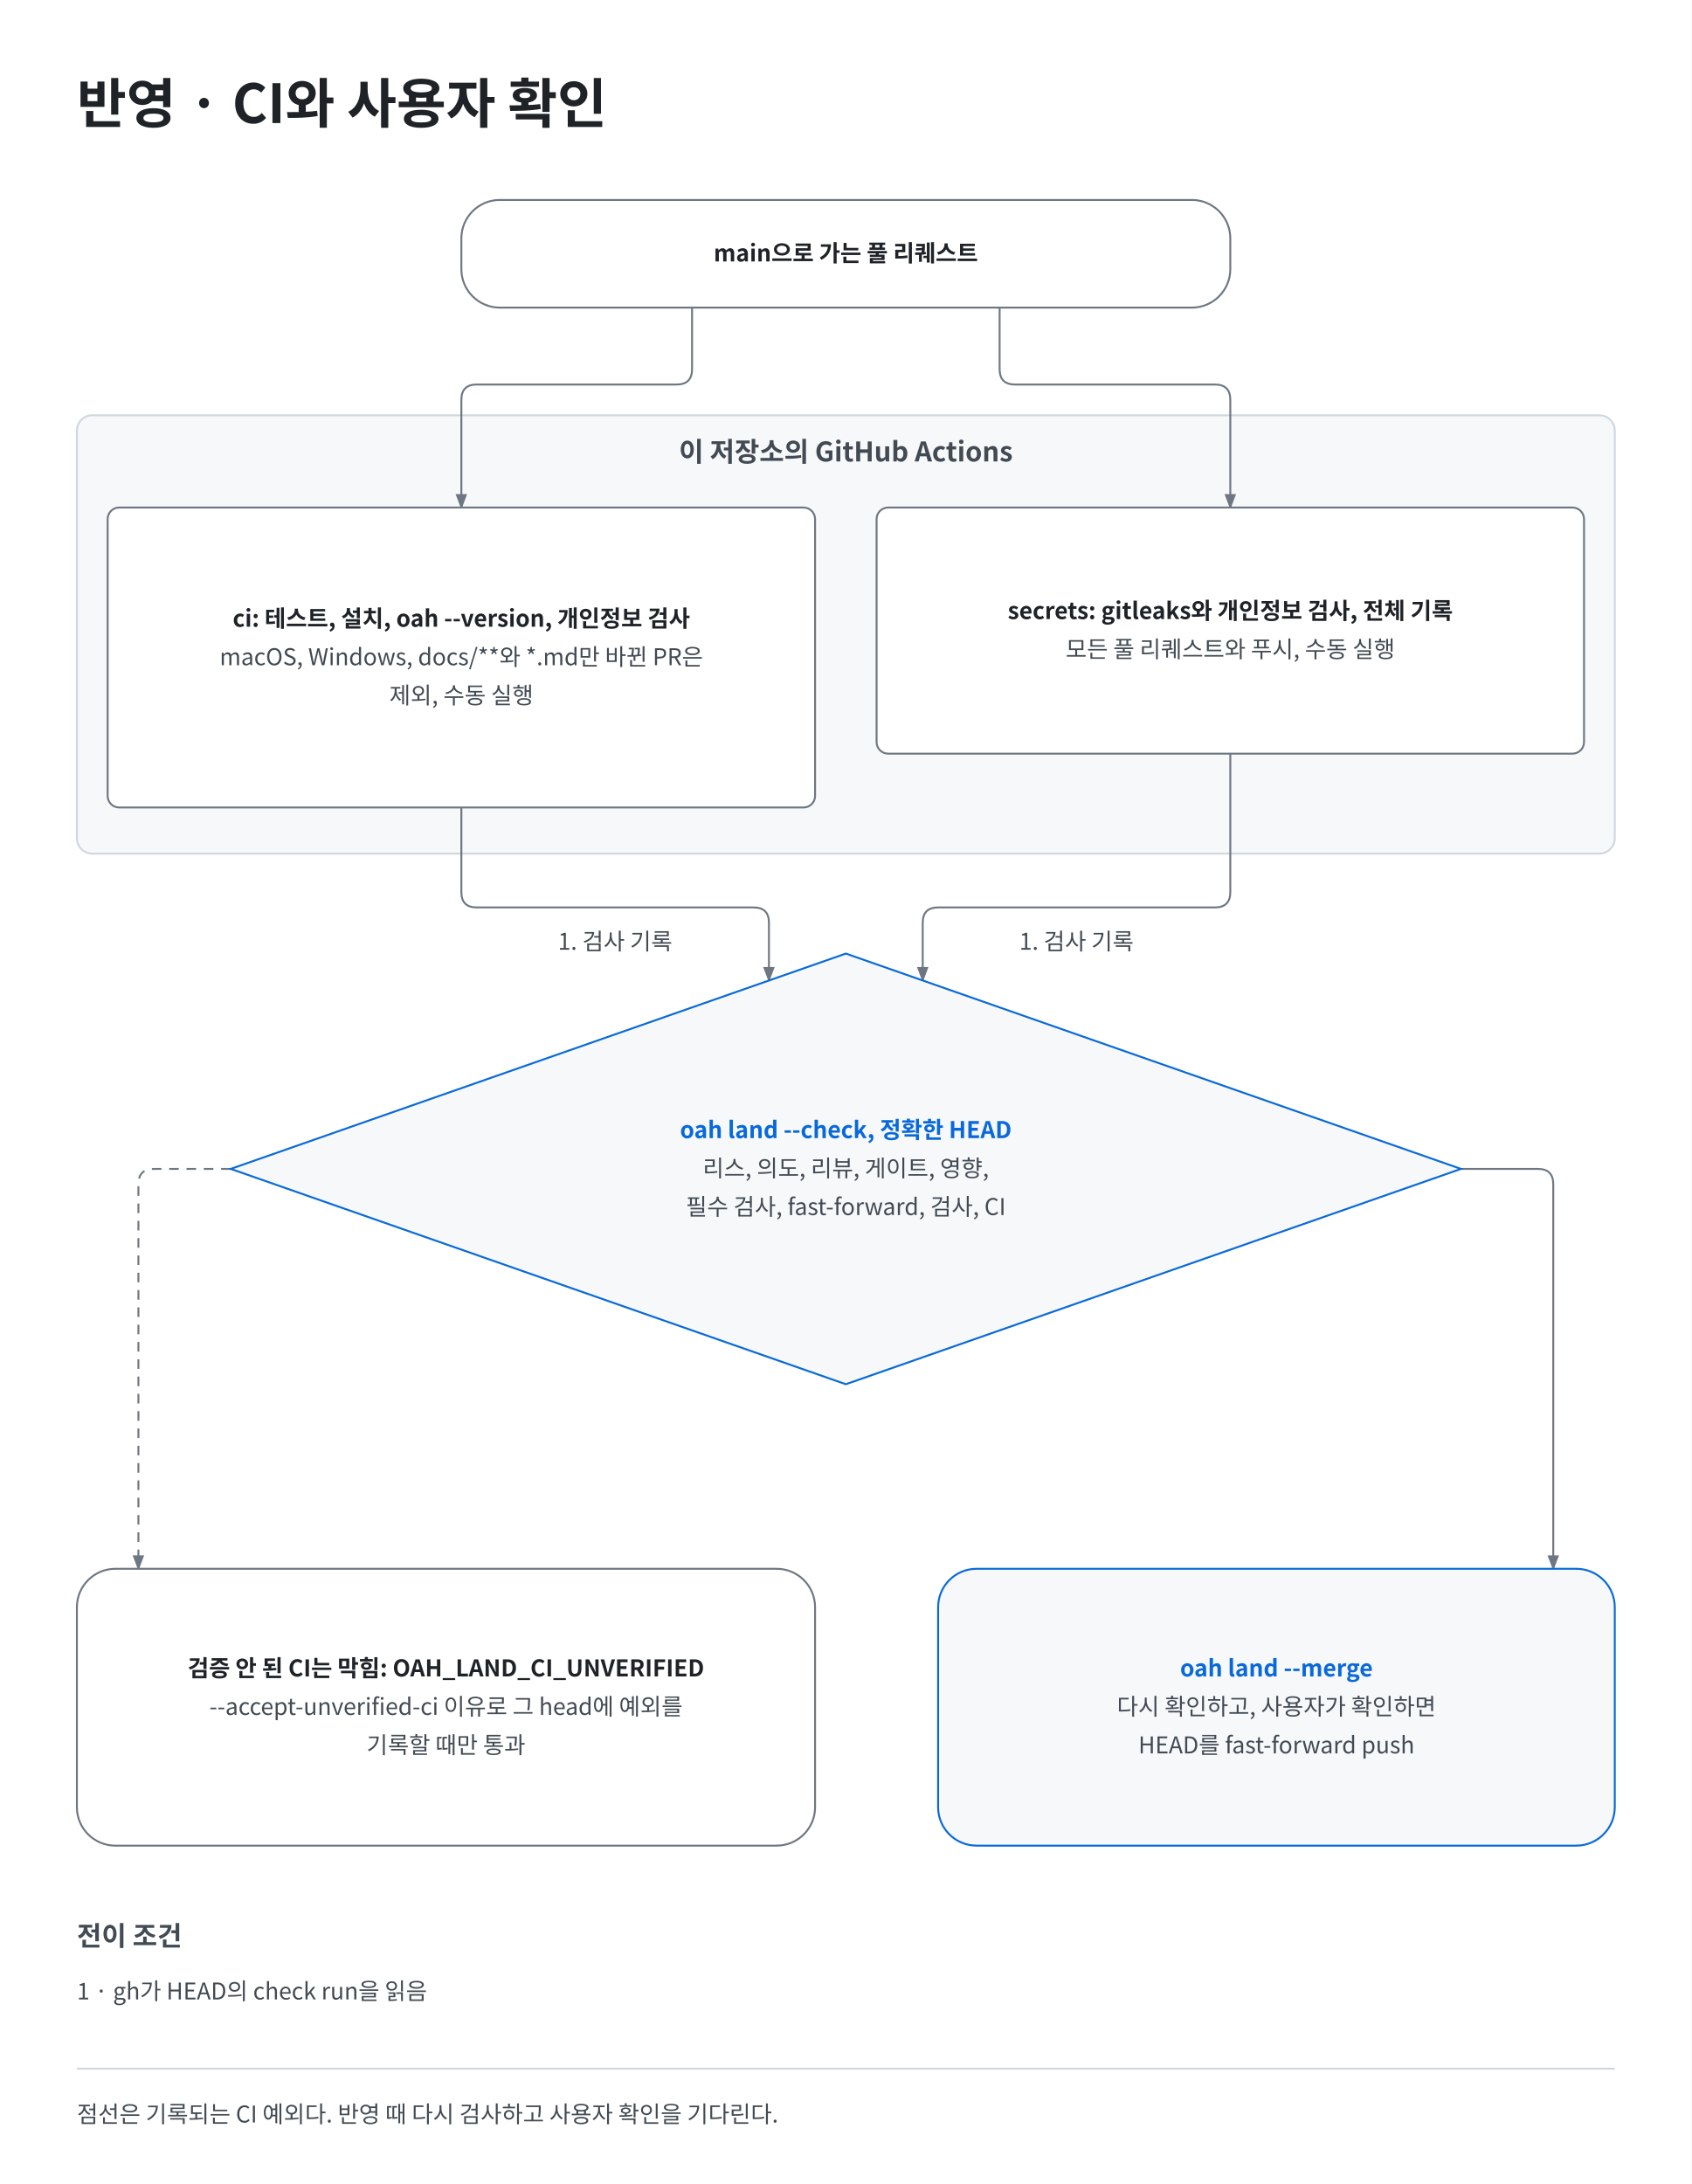
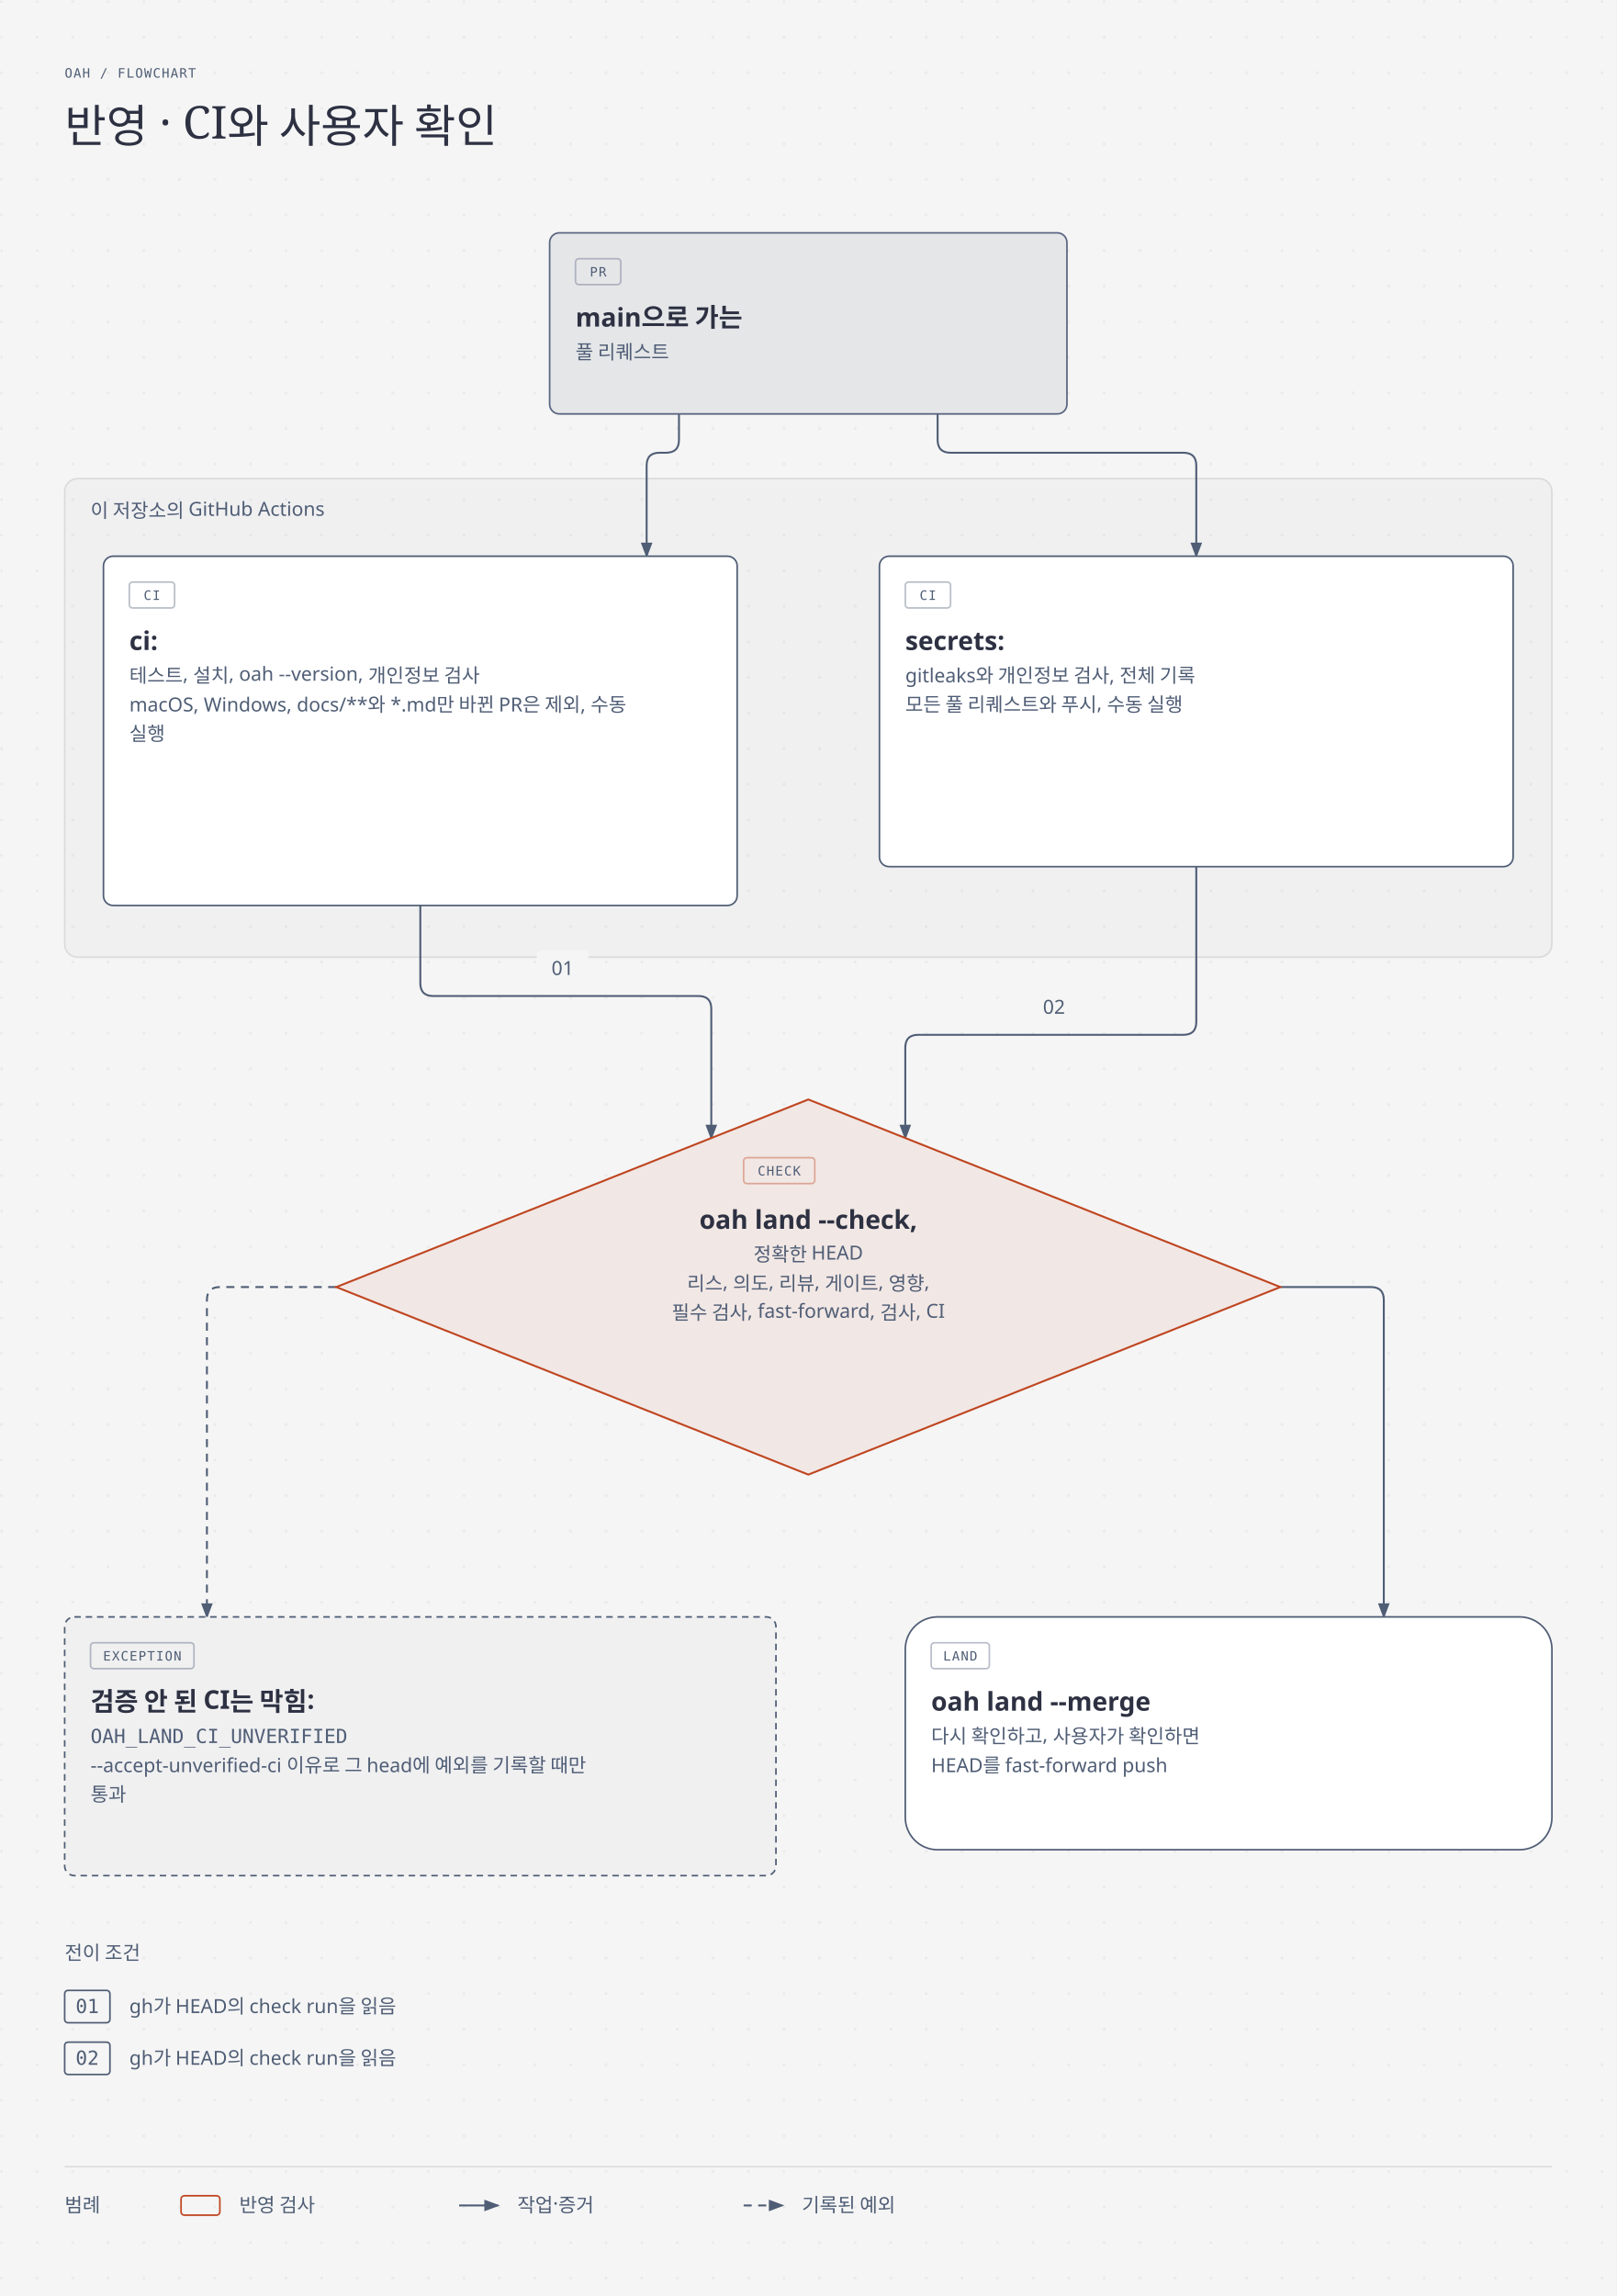
- <svg xmlns="http://www.w3.org/2000/svg" viewBox="0 0 880 1136" role="img" aria-labelledby="concepts-landing-checks-ko-light-title concepts-landing-checks-ko-light-desc" data-source-diagram="5" id="concepts-landing-checks-ko-light-root">
+ <svg xmlns="http://www.w3.org/2000/svg" viewBox="0 0 1000 1420" role="img" aria-labelledby="concepts-landing-checks-ko-light-title concepts-landing-checks-ko-light-desc" data-diagram-type="Flowchart" data-size="fit" id="concepts-landing-checks-ko-light-root">
  <defs>
-     <style>#concepts-landing-checks-ko-light-root { font-family: "Apple SD Gothic Neo", "Malgun Gothic", "Noto Sans KR", "Noto Sans CJK KR", system-ui, -apple-system, "Segoe UI", sans-serif; color: #1f2328; }
+     <style>#concepts-landing-checks-ko-light-root { font-family: "Geist", "Noto Sans KR", "Apple SD Gothic Neo", "Malgun Gothic", system-ui, sans-serif; color: #2d3142; }
      #concepts-landing-checks-ko-light-root .diagram-container { width: 100%; overflow-x: auto; }
-       #concepts-landing-checks-ko-light-root .title { font-size: 28px; font-weight: 600; }
-       #concepts-landing-checks-ko-light-root .group { font-size: 14px; font-weight: 600; }
-       #concepts-landing-checks-ko-light-root .node { font-size: 12px; font-weight: 600; }
-       #concepts-landing-checks-ko-light-root .label { font-size: 12px; font-weight: 400; }
-       #concepts-landing-checks-ko-light-root .arrow-label { font-family: "Apple SD Gothic Neo", "Malgun Gothic", "Noto Sans KR", "Noto Sans CJK KR", system-ui, -apple-system, "Segoe UI", sans-serif; font-size: 12px; font-weight: 500; }
+       #concepts-landing-checks-ko-light-root text { font-family: "Geist", "Noto Sans KR", "Apple SD Gothic Neo", "Malgun Gothic", system-ui, sans-serif; fill: #2d3142; }
+       #concepts-landing-checks-ko-light-root .title { font-family: "Instrument Serif", "Noto Serif KR", "Batang", serif; font-size: 28px; font-weight: 400; }
+       #concepts-landing-checks-ko-light-root .node { font-size: 16px; font-weight: 600; }
+       #concepts-landing-checks-ko-light-root .sub { font-family: "Geist", "Noto Sans KR", "Apple SD Gothic Neo", "Malgun Gothic", system-ui, sans-serif; font-size: 12px; font-weight: 400; fill: #4f5d75; }
+       #concepts-landing-checks-ko-light-root .technical { font-family: "Geist Mono", ui-monospace, "SFMono-Regular", Consolas, monospace; }
+       #concepts-landing-checks-ko-light-root .label { font-size: 12px; font-family: "Geist Mono", ui-monospace, "SFMono-Regular", Consolas, monospace; font-weight: 400; fill: #4f5d75; }
+       #concepts-landing-checks-ko-light-root .prose { font-size: 12px; font-weight: 400; fill: #4f5d75; }
+       #concepts-landing-checks-ko-light-root .zone-label { font-size: 12px; font-family: "Geist", "Noto Sans KR", "Apple SD Gothic Neo", "Malgun Gothic", system-ui, sans-serif; font-weight: 500; fill: #4f5d75; }
+       #concepts-landing-checks-ko-light-root .arrow-label { font-size: 12px; font-family: "Geist", "Noto Sans KR", "Apple SD Gothic Neo", "Malgun Gothic", system-ui, sans-serif; font-weight: 500; fill: #4f5d75; }
+       #concepts-landing-checks-ko-light-root .tag { font-family: "Geist Mono", ui-monospace, "SFMono-Regular", Consolas, monospace; font-size: 8px; font-weight: 500; letter-spacing: .08em; fill: #4f5d75; }
+       #concepts-landing-checks-ko-light-root .ghost { font-family: "Geist Mono", ui-monospace, "SFMono-Regular", Consolas, monospace; font-size: 32px; font-weight: 600; fill: #2d3142; opacity: .06; }
      @media print {
#concepts-landing-checks-ko-light-root .diagram-container { overflow-x: visible; }
}</style>
+     <pattern id="concepts-landing-checks-ko-light-dots" width="22" height="22" patternUnits="userSpaceOnUse">
+       <circle cx="1" cy="1" r="0.9" fill="#2d3142" fill-opacity=".10" />
+     </pattern>
    <marker id="concepts-landing-checks-ko-light-arrow" markerWidth="8" markerHeight="6" refX="7" refY="3" orient="auto">
-       <polygon points="0 0, 8 3, 0 6" fill="#6e7781" />
+       <polygon points="0 0, 8 3, 0 6" fill="#4f5d75" />
    </marker>
    <marker id="concepts-landing-checks-ko-light-arrow-accent" markerWidth="8" markerHeight="6" refX="7" refY="3" orient="auto">
-       <polygon points="0 0, 8 3, 0 6" fill="#1a7f37" />
+       <polygon points="0 0, 8 3, 0 6" fill="#bf4520" />
    </marker>
    <marker id="concepts-landing-checks-ko-light-arrow-link" markerWidth="8" markerHeight="6" refX="7" refY="3" orient="auto">
-       <polygon points="0 0, 8 3, 0 6" fill="#0969da" />
+       <polygon points="0 0, 8 3, 0 6" fill="#2e5aa8" />
    </marker>
  </defs>
-   <rect x="0" y="0" width="880" height="1136" rx="0" fill="#ffffff" />
-   <text x="40" y="64" class="title" text-anchor="start" fill="#1f2328">반영 · CI와 사용자 확인</text>
-   <g data-container-id="actions">
-     <rect x="40" y="216" width="800" height="228" rx="8" fill="#f6f8fa" stroke="#d0d7de" stroke-width="1" />
-     <text x="440.0" y="240" class="group" text-anchor="middle" fill="#424a53">이 저장소의 GitHub Actions</text>
+   <rect width="1000" height="1420" fill="#f5f5f5" />
+   <rect width="1000" height="1420" fill="url(#concepts-landing-checks-ko-light-dots)" opacity=".55" />
+   <text x="40" y="48" class="tag" text-anchor="start">OAH / FLOWCHART</text>
+   <text x="40" y="88" class="title" text-anchor="start">반영 · CI와 사용자 확인</text>
+   <rect x="40" y="296" width="920" height="296" rx="8" fill="#2d3142" stroke="#2d3142" stroke-width="1" data-group-id="actions" fill-opacity=".02" stroke-opacity=".12" />
+   <text x="56" y="320" class="zone-label" text-anchor="start">이 저장소의 GitHub Actions</text>
+   <path d="M 420,256 L 420,272 Q 420,280 412,280 L 408,280 Q 400,280 400,288 L 400,344" data-edge-id="e6" data-from="pr" data-to="tests" data-label="" fill="none" stroke="#4f5d75" stroke-width="1.2" marker-end="url(#concepts-landing-checks-ko-light-arrow)" />
+   <path d="M 580,256 L 580,272 Q 580,280 588,280 L 732,280 Q 740,280 740,288 L 740,344" data-edge-id="e7" data-from="pr" data-to="secrets" data-label="" fill="none" stroke="#4f5d75" stroke-width="1.2" marker-end="url(#concepts-landing-checks-ko-light-arrow)" />
+   <path d="M 260,560 L 260,608 Q 260,616 268,616 L 432,616 Q 440,616 440,624 L 440,704" data-edge-id="e8" data-from="tests" data-to="land" data-label="gh가 HEAD의 check run을 읽음" fill="none" stroke="#4f5d75" stroke-width="1.2" marker-end="url(#concepts-landing-checks-ko-light-arrow)" />
+   <path d="M 740,536 L 740,632 Q 740,640 732,640 L 568,640 Q 560,640 560,648 L 560,704" data-edge-id="e9" data-from="secrets" data-to="land" data-label="gh가 HEAD의 check run을 읽음" fill="none" stroke="#4f5d75" stroke-width="1.2" marker-end="url(#concepts-landing-checks-ko-light-arrow)" />
+   <path d="M 208,796 L 136,796 Q 128,796 128,804 L 128,1000" data-edge-id="e10" data-from="land" data-to="exc" data-label="" fill="none" stroke="#4f5d75" stroke-width="1.2" stroke-dasharray="5,4" marker-end="url(#concepts-landing-checks-ko-light-arrow)" />
+   <path d="M 792,796 L 848,796 Q 856,796 856,804 L 856,1000" data-edge-id="e11" data-from="land" data-to="landed" data-label="" fill="none" stroke="#4f5d75" stroke-width="1.2" marker-end="url(#concepts-landing-checks-ko-light-arrow)" />
+   <rect x="332" y="588" width="32" height="20" rx="2" fill="#f5f5f5" />
+   <text x="348" y="603" class="arrow-label" text-anchor="middle">01</text>
+   <rect x="636" y="612" width="32" height="20" rx="2" fill="#f5f5f5" />
+   <text x="652" y="627" class="arrow-label" text-anchor="middle">02</text>
+   <g data-node-id="pr" data-source-label="main으로 가는 풀 리퀘스트">
+     <rect x="340" y="144" width="320" height="112" rx="6" fill="#f5f5f5" />
+     <rect x="340" y="144" width="320" height="112" rx="6" fill="#4f5d75" stroke="#5a6580" stroke-width="1" fill-opacity=".10" />
+     <g aria-hidden="true">
+       <rect x="356" y="160" width="28" height="16" rx="2" fill="none" stroke="#5a6580" stroke-width="1" stroke-opacity=".4" />
+       <text x="370" y="171" class="tag" text-anchor="middle">PR</text>
+     </g>
+     <text x="356" y="202" class="node" text-anchor="start">main으로 가는</text>
+     <text x="356" y="222" class="sub" text-anchor="start">풀 리퀘스트</text>
  </g>
-   <path d="M 360,160 L 360,192 Q 360,200 352,200 L 248,200 Q 240,200 240,208 L 240,264" data-edge-id="e6" data-from="pr" data-to="tests" data-label="" fill="none" stroke="#6e7781" stroke-width="1" marker-end="url(#concepts-landing-checks-ko-light-arrow)" />
-   <path d="M 520,160 L 520,192 Q 520,200 528,200 L 632,200 Q 640,200 640,208 L 640,264" data-edge-id="e7" data-from="pr" data-to="secrets" data-label="" fill="none" stroke="#6e7781" stroke-width="1" marker-end="url(#concepts-landing-checks-ko-light-arrow)" />
-   <path d="M 240,420 L 240,464 Q 240,472 248,472 L 392,472 Q 400,472 400,480 L 400,510" data-edge-id="e8" data-from="tests" data-to="land" data-label="gh가 HEAD의 check run을 읽음" fill="none" stroke="#6e7781" stroke-width="1" marker-end="url(#concepts-landing-checks-ko-light-arrow)" />
-   <path d="M 640,392 L 640,464 Q 640,472 632,472 L 488,472 Q 480,472 480,480 L 480,510" data-edge-id="e9" data-from="secrets" data-to="land" data-label="gh가 HEAD의 check run을 읽음" fill="none" stroke="#6e7781" stroke-width="1" marker-end="url(#concepts-landing-checks-ko-light-arrow)" />
-   <path d="M 120,608 L 80,608 Q 72,608 72,616 L 72,816" data-edge-id="e10" data-from="land" data-to="exc" data-label="" fill="none" stroke="#6e7781" stroke-width="1" stroke-dasharray="5,4" marker-end="url(#concepts-landing-checks-ko-light-arrow)" />
-   <path d="M 760,608 L 800,608 Q 808,608 808,616 L 808,816" data-edge-id="e11" data-from="land" data-to="landed" data-label="" fill="none" stroke="#6e7781" stroke-width="1" marker-end="url(#concepts-landing-checks-ko-light-arrow)" />
-   <rect x="256" y="480" width="128" height="20" rx="2" fill="#ffffff" />
-   <text x="320.0" y="494" class="arrow-label" text-anchor="middle" fill="#424a53">1. 검사 기록</text>
-   <rect x="496" y="480" width="128" height="20" rx="2" fill="#ffffff" />
-   <text x="560.0" y="494" class="arrow-label" text-anchor="middle" fill="#424a53">1. 검사 기록</text>
-   <g data-node-id="pr" data-source-label="main으로 가는 풀 리퀘스트">
-     <rect x="240" y="104" width="400" height="56" rx="20" fill="#ffffff" stroke="#6e7781" stroke-width="1" />
-     <text x="440.0" y="136.0" class="node" text-anchor="middle" fill="#1f2328">main으로 가는 풀 리퀘스트</text>
+   <g data-node-id="tests" data-source-label="ci: 테스트, 설치, oah --version, 개인정보 검사 macOS, Windows, docs/**와 *.md만 바뀐 PR은 제외, 수동 실행" data-parent="actions">
+     <rect x="64" y="344" width="392" height="216" rx="6" fill="#f5f5f5" />
+     <rect x="64" y="344" width="392" height="216" rx="6" fill="#ffffff" stroke="#4f5d75" stroke-width="1" />
+     <g aria-hidden="true">
+       <rect x="80" y="360" width="28" height="16" rx="2" fill="none" stroke="#4f5d75" stroke-width="1" stroke-opacity=".4" />
+       <text x="94" y="371" class="tag" text-anchor="middle">CI</text>
+     </g>
+     <text x="80" y="402" class="node" text-anchor="start">ci:</text>
+     <text x="80" y="422" class="sub" text-anchor="start">테스트, 설치, oah --version, 개인정보 검사</text>
+     <text x="80" y="440" class="sub" text-anchor="start">macOS, Windows, docs/**와 *.md만 바뀐 PR은 제외, 수동</text>
+     <text x="80" y="458" class="sub" text-anchor="start">실행</text>
  </g>
-   <g data-node-id="tests" data-parent="actions" data-source-label="ci: 테스트, 설치, oah --version, 개인정보 검사 macOS, Windows, docs/**와 *.md만 바뀐 PR은 제외, 수동 실행">
-     <rect x="56" y="264" width="368" height="156" rx="6" fill="#ffffff" stroke="#6e7781" stroke-width="1" />
-     <text x="240.0" y="326.0" class="node" text-anchor="middle" fill="#1f2328">ci: 테스트, 설치, oah --version, 개인정보 검사</text>
-     <text x="240.0" y="346.0" class="label" text-anchor="middle" fill="#424a53">macOS, Windows, docs/**와 *.md만 바뀐 PR은</text>
-     <text x="240.0" y="366.0" class="label" text-anchor="middle" fill="#424a53">제외, 수동 실행</text>
-   </g>
-   <g data-node-id="secrets" data-parent="actions" data-source-label="secrets: gitleaks와 개인정보 검사, 전체 기록 모든 풀 리퀘스트와 푸시, 수동 실행">
-     <rect x="456" y="264" width="368" height="128" rx="6" fill="#ffffff" stroke="#6e7781" stroke-width="1" />
-     <text x="640.0" y="322.0" class="node" text-anchor="middle" fill="#1f2328">secrets: gitleaks와 개인정보 검사, 전체 기록</text>
-     <text x="640.0" y="342.0" class="label" text-anchor="middle" fill="#424a53">모든 풀 리퀘스트와 푸시, 수동 실행</text>
+   <g data-node-id="secrets" data-source-label="secrets: gitleaks와 개인정보 검사, 전체 기록 모든 풀 리퀘스트와 푸시, 수동 실행" data-parent="actions">
+     <rect x="544" y="344" width="392" height="192" rx="6" fill="#f5f5f5" />
+     <rect x="544" y="344" width="392" height="192" rx="6" fill="#ffffff" stroke="#4f5d75" stroke-width="1" />
+     <g aria-hidden="true">
+       <rect x="560" y="360" width="28" height="16" rx="2" fill="none" stroke="#4f5d75" stroke-width="1" stroke-opacity=".4" />
+       <text x="574" y="371" class="tag" text-anchor="middle">CI</text>
+     </g>
+     <text x="560" y="402" class="node" text-anchor="start">secrets:</text>
+     <text x="560" y="422" class="sub" text-anchor="start">gitleaks와 개인정보 검사, 전체 기록</text>
+     <text x="560" y="440" class="sub" text-anchor="start">모든 풀 리퀘스트와 푸시, 수동 실행</text>
  </g>
  <g data-node-id="land" data-source-label="oah land --check, 정확한 HEAD 리스, 의도, 리뷰, 게이트, 영향, 필수 검사, fast-forward, 검사, CI">
-     <polygon points="440.0,496 760,608.0 440.0,720 120,608.0" fill="#f6f8fa" stroke="#0969da" stroke-width="1" />
-     <text x="440.0" y="592.0" class="node" text-anchor="middle" fill="#0969da">oah land --check, 정확한 HEAD</text>
-     <text x="440.0" y="612.0" class="label" text-anchor="middle" fill="#424a53">리스, 의도, 리뷰, 게이트, 영향,</text>
-     <text x="440.0" y="632.0" class="label" text-anchor="middle" fill="#424a53">필수 검사, fast-forward, 검사, CI</text>
+     <polygon points="500,680 792,796 500,912 208,796" fill="#f5f5f5" />
+     <polygon points="500,680 792,796 500,912 208,796" fill="#bf4520" fill-opacity=".08" stroke="#bf4520" stroke-width="1.2" />
+     <g aria-hidden="true">
+       <rect x="460" y="716" width="44" height="16" rx="2" fill="none" stroke="#bf4520" stroke-width="1" stroke-opacity=".4" />
+       <text x="482" y="727" class="tag" text-anchor="middle">CHECK</text>
+     </g>
+     <text x="500" y="760" class="node" text-anchor="middle">oah land --check,</text>
+     <text x="500" y="780" class="sub" text-anchor="middle">정확한 HEAD</text>
+     <text x="500" y="798" class="sub" text-anchor="middle">리스, 의도, 리뷰, 게이트, 영향,</text>
+     <text x="500" y="816" class="sub" text-anchor="middle">필수 검사, fast-forward, 검사, CI</text>
  </g>
  <g data-node-id="exc" data-source-label="검증 안 된 CI는 막힘: OAH_LAND_CI_UNVERIFIED --accept-unverified-ci 이유로 그 head에 예외를 기록할 때만 통과">
-     <rect x="40" y="816" width="384" height="144" rx="20" fill="#ffffff" stroke="#6e7781" stroke-width="1" />
-     <text x="232.0" y="872.0" class="node" text-anchor="middle" fill="#1f2328">검증 안 된 CI는 막힘: OAH_LAND_CI_UNVERIFIED</text>
-     <text x="232.0" y="892.0" class="label" text-anchor="middle" fill="#424a53">--accept-unverified-ci 이유로 그 head에 예외를</text>
-     <text x="232.0" y="912.0" class="label" text-anchor="middle" fill="#424a53">기록할 때만 통과</text>
+     <rect x="40" y="1000" width="440" height="160" rx="6" fill="#f5f5f5" />
+     <rect x="40" y="1000" width="440" height="160" rx="6" fill="#2d3142" stroke="#4f5d75" stroke-width="1" fill-opacity=".02" stroke-dasharray="4,3" />
+     <g aria-hidden="true">
+       <rect x="56" y="1016" width="64" height="16" rx="2" fill="none" stroke="#4f5d75" stroke-width="1" stroke-opacity=".4" />
+       <text x="88" y="1027" class="tag" text-anchor="middle">EXCEPTION</text>
+     </g>
+     <text x="56" y="1058" class="node" text-anchor="start">검증 안 된 CI는 막힘:</text>
+     <text x="56" y="1078" class="sub technical" text-anchor="start">OAH_LAND_CI_UNVERIFIED</text>
+     <text x="56" y="1096" class="sub" text-anchor="start">--accept-unverified-ci 이유로 그 head에 예외를 기록할 때만</text>
+     <text x="56" y="1114" class="sub" text-anchor="start">통과</text>
  </g>
  <g data-node-id="landed" data-source-label="oah land --merge 다시 확인하고, 사용자가 확인하면 HEAD를 fast-forward push">
-     <rect x="488" y="816" width="352" height="144" rx="20" fill="#f6f8fa" stroke="#0969da" stroke-width="1" />
-     <text x="664.0" y="872.0" class="node" text-anchor="middle" fill="#0969da">oah land --merge</text>
-     <text x="664.0" y="892.0" class="label" text-anchor="middle" fill="#424a53">다시 확인하고, 사용자가 확인하면</text>
-     <text x="664.0" y="912.0" class="label" text-anchor="middle" fill="#424a53">HEAD를 fast-forward push</text>
+     <rect x="560" y="1000" width="400" height="144" rx="20" fill="#f5f5f5" />
+     <rect x="560" y="1000" width="400" height="144" rx="20" fill="#ffffff" stroke="#4f5d75" stroke-width="1" />
+     <g aria-hidden="true">
+       <rect x="576" y="1016" width="36" height="16" rx="2" fill="none" stroke="#4f5d75" stroke-width="1" stroke-opacity=".4" />
+       <text x="594" y="1027" class="tag" text-anchor="middle">LAND</text>
+     </g>
+     <text x="576" y="1058" class="node" text-anchor="start">oah land --merge</text>
+     <text x="576" y="1078" class="sub" text-anchor="start">다시 확인하고, 사용자가 확인하면</text>
+     <text x="576" y="1096" class="sub" text-anchor="start">HEAD를 fast-forward push</text>
  </g>
-   <text x="40" y="1012" class="group" text-anchor="start" fill="#424a53">전이 조건</text>
-   <text x="40" y="1040" class="label" text-anchor="start" fill="#424a53">1 · gh가 HEAD의 check run을 읽음</text>
-   <line x1="40" y1="1076" x2="840" y2="1076" stroke="#d0d7de" />
-   <text x="40" y="1104" class="label" text-anchor="start" fill="#424a53">점선은 기록되는 CI 예외다. 반영 때 다시 검사하고 사용자 확인을 기다린다.</text>
+   <text x="40" y="1212" class="zone-label" text-anchor="start">전이 조건</text>
+   <rect x="40" y="1231" width="28" height="20" rx="2" fill="#f5f5f5" stroke="#4f5d75" stroke-width="1" />
+   <text x="54" y="1245" class="label" text-anchor="middle">01</text>
+   <text x="80" y="1245" class="prose" text-anchor="start">gh가 HEAD의 check run을 읽음</text>
+   <rect x="40" y="1263" width="28" height="20" rx="2" fill="#f5f5f5" stroke="#4f5d75" stroke-width="1" />
+   <text x="54" y="1277" class="label" text-anchor="middle">02</text>
+   <text x="80" y="1277" class="prose" text-anchor="start">gh가 HEAD의 check run을 읽음</text>
+   <line x1="40" y1="1340" x2="960" y2="1340" stroke="#2d3142" stroke-opacity=".12" />
+   <text x="40" y="1368" class="zone-label" text-anchor="start">범례</text>
+   <rect x="112" y="1358" width="24" height="12" rx="2" fill="none" stroke="#bf4520" stroke-width="1" />
+   <text x="148" y="1368" class="prose" text-anchor="start">반영 검사</text>
+   <path d="M 284,1364 h 24" fill="none" stroke="#4f5d75" stroke-width="1.2" marker-end="url(#concepts-landing-checks-ko-light-arrow)" />
+   <text x="320" y="1368" class="prose" text-anchor="start">작업·증거</text>
+   <path d="M 460,1364 h 24" fill="none" stroke="#4f5d75" stroke-width="1.2" stroke-dasharray="5,4" marker-end="url(#concepts-landing-checks-ko-light-arrow)" />
+   <text x="496" y="1368" class="prose" text-anchor="start">기록된 예외</text>
</svg>
